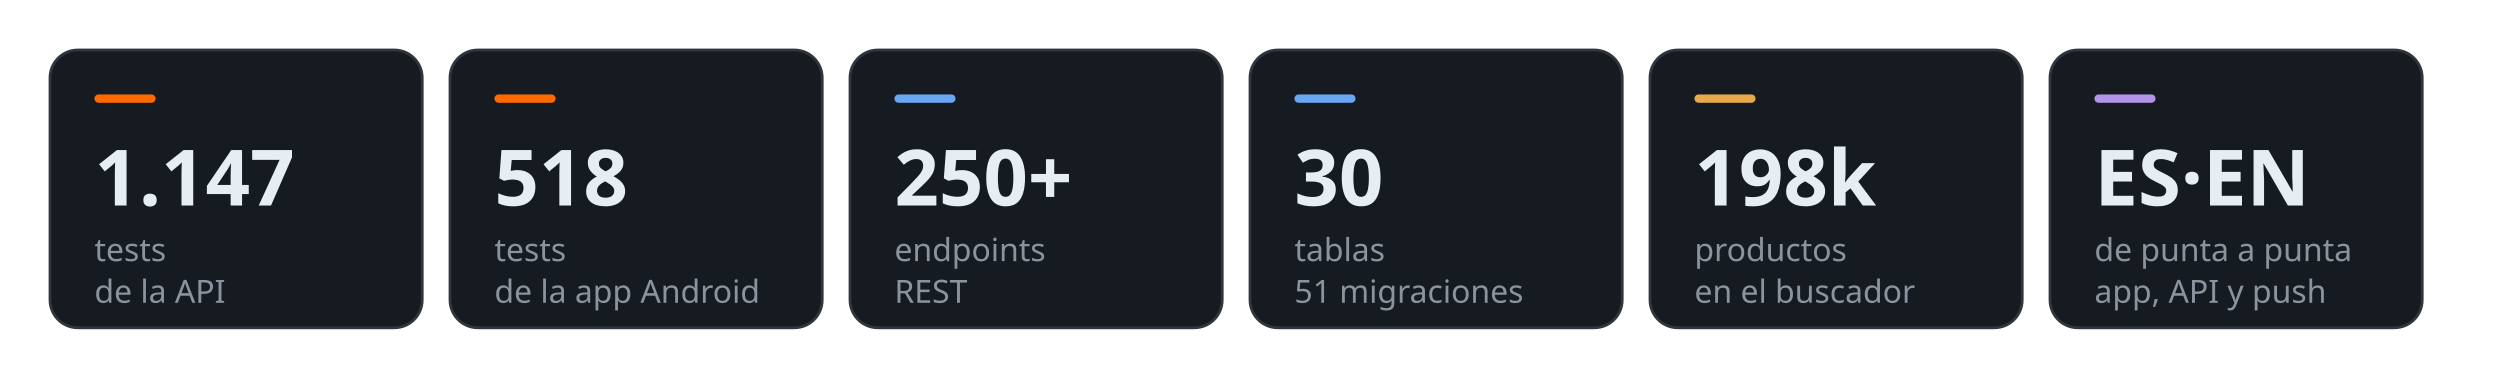
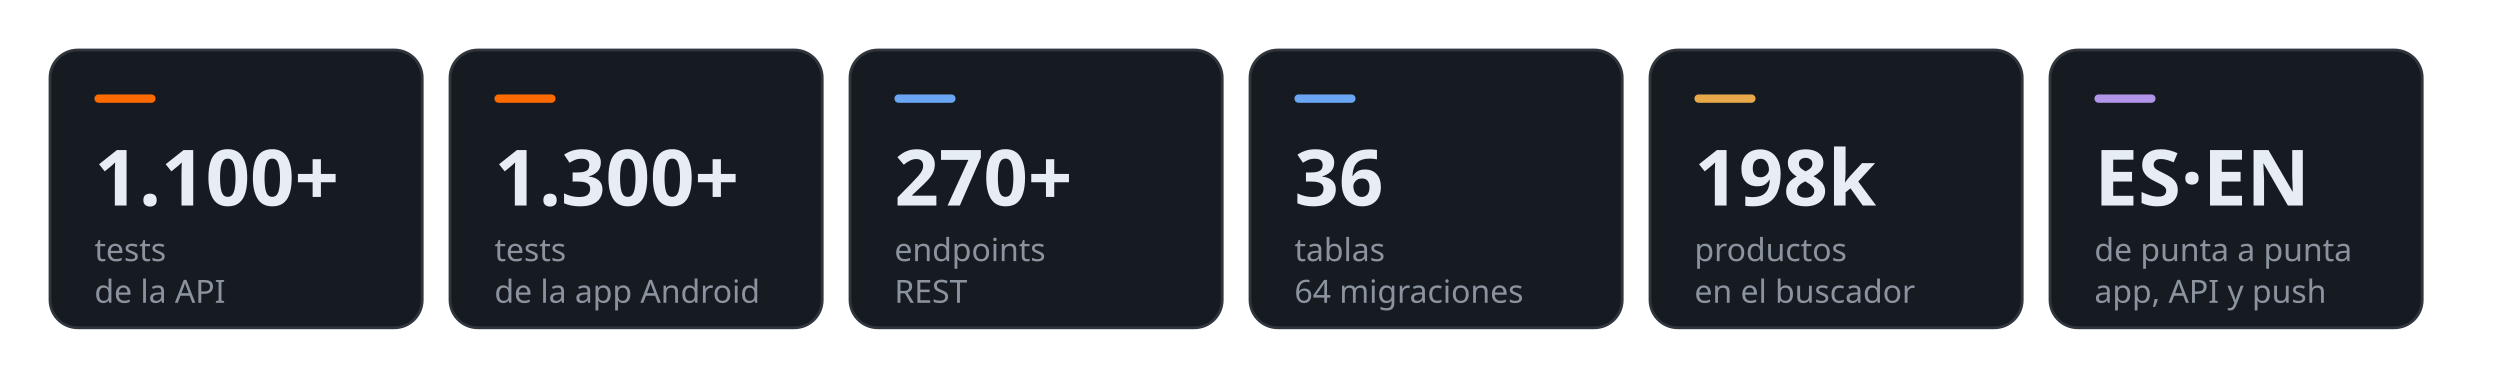
<svg xmlns="http://www.w3.org/2000/svg" width="900" height="136" viewBox="0 0 900 136" role="img" aria-labelledby="t">
  <style>
.s{font-family:-apple-system,BlinkMacSystemFont,'Segoe UI','Noto Sans',Helvetica,Arial,sans-serif}
.m{font-family:ui-monospace,SFMono-Regular,'SF Mono',Menlo,Consolas,'Liberation Mono',monospace}

.sube{animation:sube .7s cubic-bezier(.05,.7,.1,1) both}
@keyframes sube{from{opacity:0;transform:translateY(10px)}}
.raya{transform-box:fill-box;transform-origin:left;animation:raya 2.6s cubic-bezier(.2,0,0,1) infinite}
@keyframes raya{0%{transform:scaleX(1)}40%{transform:scaleX(4.6)}80%,100%{transform:scaleX(1)}}
@media (prefers-reduced-motion:reduce){.sube,.raya{animation:none}}
</style>
  <g class="sube" style="animation-delay:0.0s" transform="translate(18,18)">
    <rect width="134" height="100" rx="10" fill="#161b22" stroke="#30363d" />
    <rect x="16" y="16" width="22" height="3" rx="1.5" fill="#ff6a00" class="raya" style="animation-delay:0.4s" />
-     <text x="16" y="56" class="s" font-size="28" font-weight="800" fill="#e6edf3">1.147</text>
+     <text x="16" y="56" class="s" font-size="28" font-weight="800" fill="#e6edf3">1.100+</text>
    <text x="16" y="76" class="s" font-size="11.5" fill="#8b949e">tests</text>
    <text x="16" y="91" class="s" font-size="11.5" fill="#8b949e">de la API</text>
  </g>
  <g class="sube" style="animation-delay:0.1s" transform="translate(162,18)">
    <rect width="134" height="100" rx="10" fill="#161b22" stroke="#30363d" />
    <rect x="16" y="16" width="22" height="3" rx="1.5" fill="#ff6a00" class="raya" style="animation-delay:0.5s" />
-     <text x="16" y="56" class="s" font-size="28" font-weight="800" fill="#e6edf3">518</text>
+     <text x="16" y="56" class="s" font-size="28" font-weight="800" fill="#e6edf3">1.300+</text>
    <text x="16" y="76" class="s" font-size="11.5" fill="#8b949e">tests</text>
    <text x="16" y="91" class="s" font-size="11.5" fill="#8b949e">de la app Android</text>
  </g>
  <g class="sube" style="animation-delay:0.2s" transform="translate(306,18)">
    <rect width="134" height="100" rx="10" fill="#161b22" stroke="#30363d" />
    <rect x="16" y="16" width="22" height="3" rx="1.5" fill="#6ba6f5" class="raya" style="animation-delay:0.6s" />
-     <text x="16" y="56" class="s" font-size="28" font-weight="800" fill="#e6edf3">250+</text>
+     <text x="16" y="56" class="s" font-size="28" font-weight="800" fill="#e6edf3">270+</text>
    <text x="16" y="76" class="s" font-size="11.5" fill="#8b949e">endpoints</text>
    <text x="16" y="91" class="s" font-size="11.5" fill="#8b949e">REST</text>
  </g>
  <g class="sube" style="animation-delay:0.3s" transform="translate(450,18)">
    <rect width="134" height="100" rx="10" fill="#161b22" stroke="#30363d" />
    <rect x="16" y="16" width="22" height="3" rx="1.5" fill="#6ba6f5" class="raya" style="animation-delay:0.7s" />
-     <text x="16" y="56" class="s" font-size="28" font-weight="800" fill="#e6edf3">30</text>
+     <text x="16" y="56" class="s" font-size="28" font-weight="800" fill="#e6edf3">36</text>
    <text x="16" y="76" class="s" font-size="11.5" fill="#8b949e">tablas</text>
-     <text x="16" y="91" class="s" font-size="11.5" fill="#8b949e">51 migraciones</text>
+     <text x="16" y="91" class="s" font-size="11.5" fill="#8b949e">64 migraciones</text>
  </g>
  <g class="sube" style="animation-delay:0.4s" transform="translate(594,18)">
    <rect width="134" height="100" rx="10" fill="#161b22" stroke="#30363d" />
    <rect x="16" y="16" width="22" height="3" rx="1.5" fill="#e8a94b" class="raya" style="animation-delay:0.8s" />
    <text x="16" y="56" class="s" font-size="28" font-weight="800" fill="#e6edf3">198k</text>
    <text x="16" y="76" class="s" font-size="11.5" fill="#8b949e">productos</text>
    <text x="16" y="91" class="s" font-size="11.5" fill="#8b949e">en el buscador</text>
  </g>
  <g class="sube" style="animation-delay:0.5s" transform="translate(738,18)">
    <rect width="134" height="100" rx="10" fill="#161b22" stroke="#30363d" />
    <rect x="16" y="16" width="22" height="3" rx="1.5" fill="#b295e8" class="raya" style="animation-delay:0.9s" />
    <text x="16" y="56" class="s" font-size="28" font-weight="800" fill="#e6edf3">ES·EN</text>
    <text x="16" y="76" class="s" font-size="11.5" fill="#8b949e">de punta a punta</text>
    <text x="16" y="91" class="s" font-size="11.5" fill="#8b949e">app, API y push</text>
  </g>
</svg>
